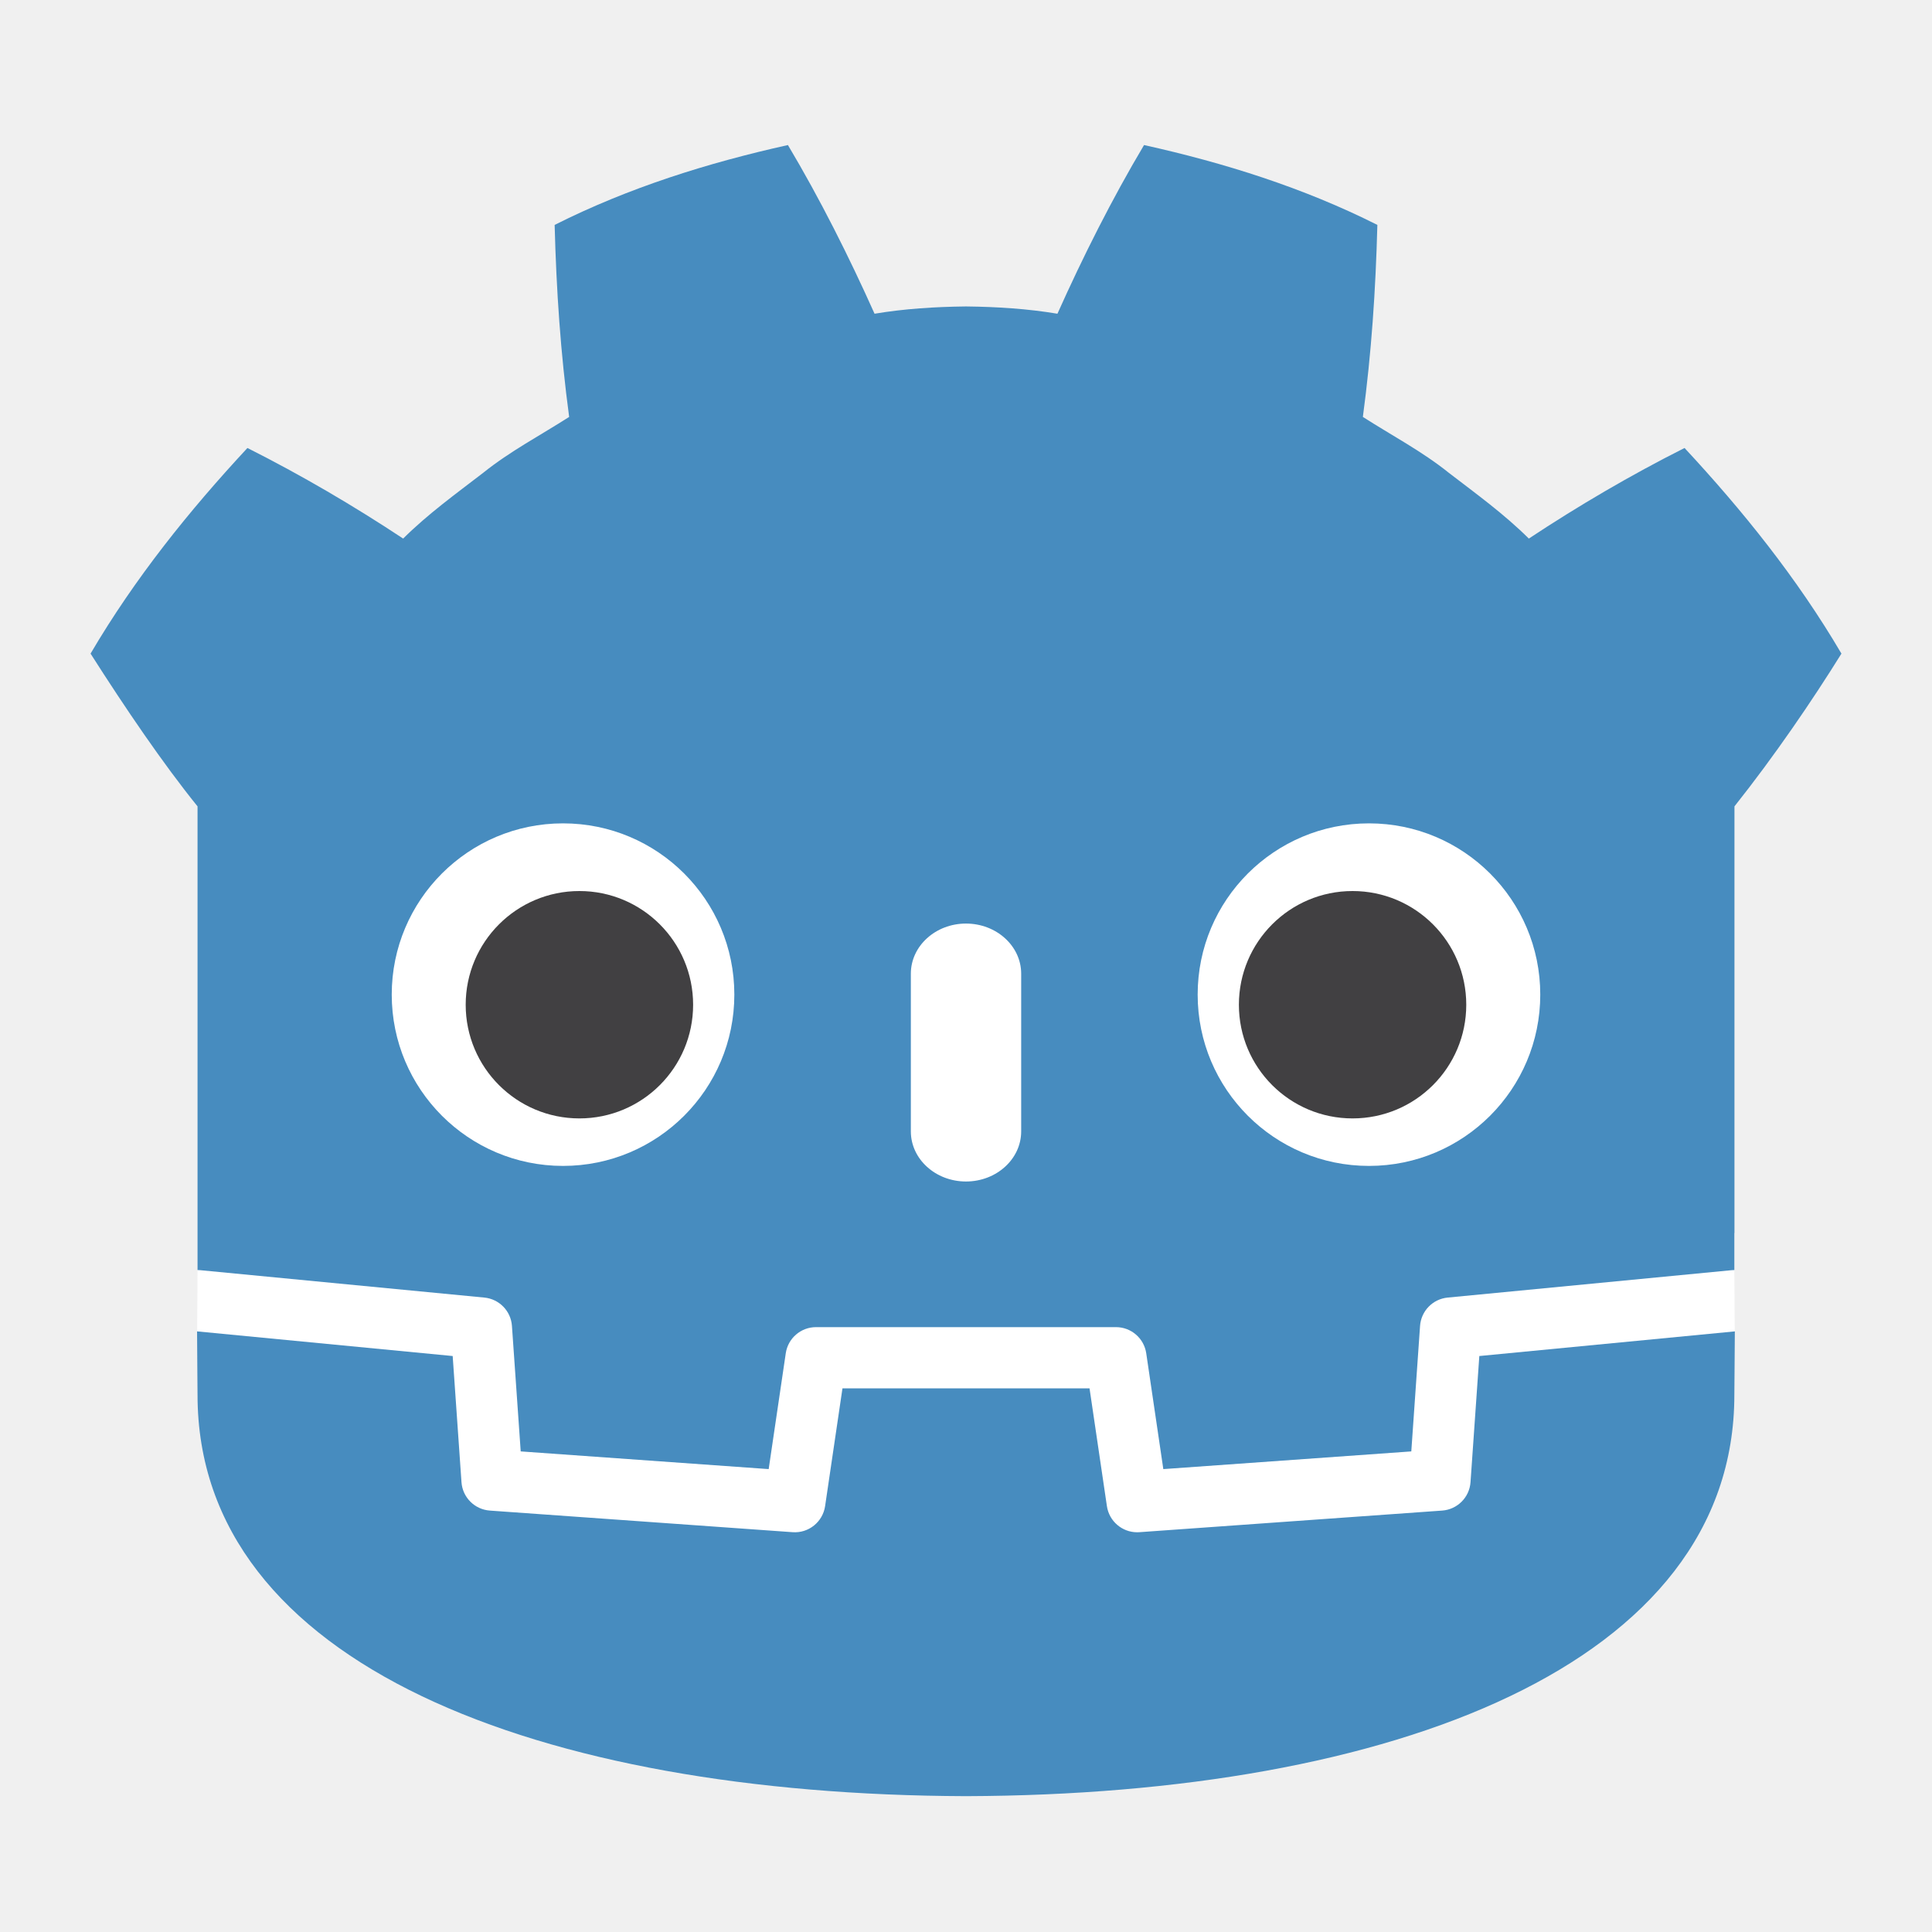
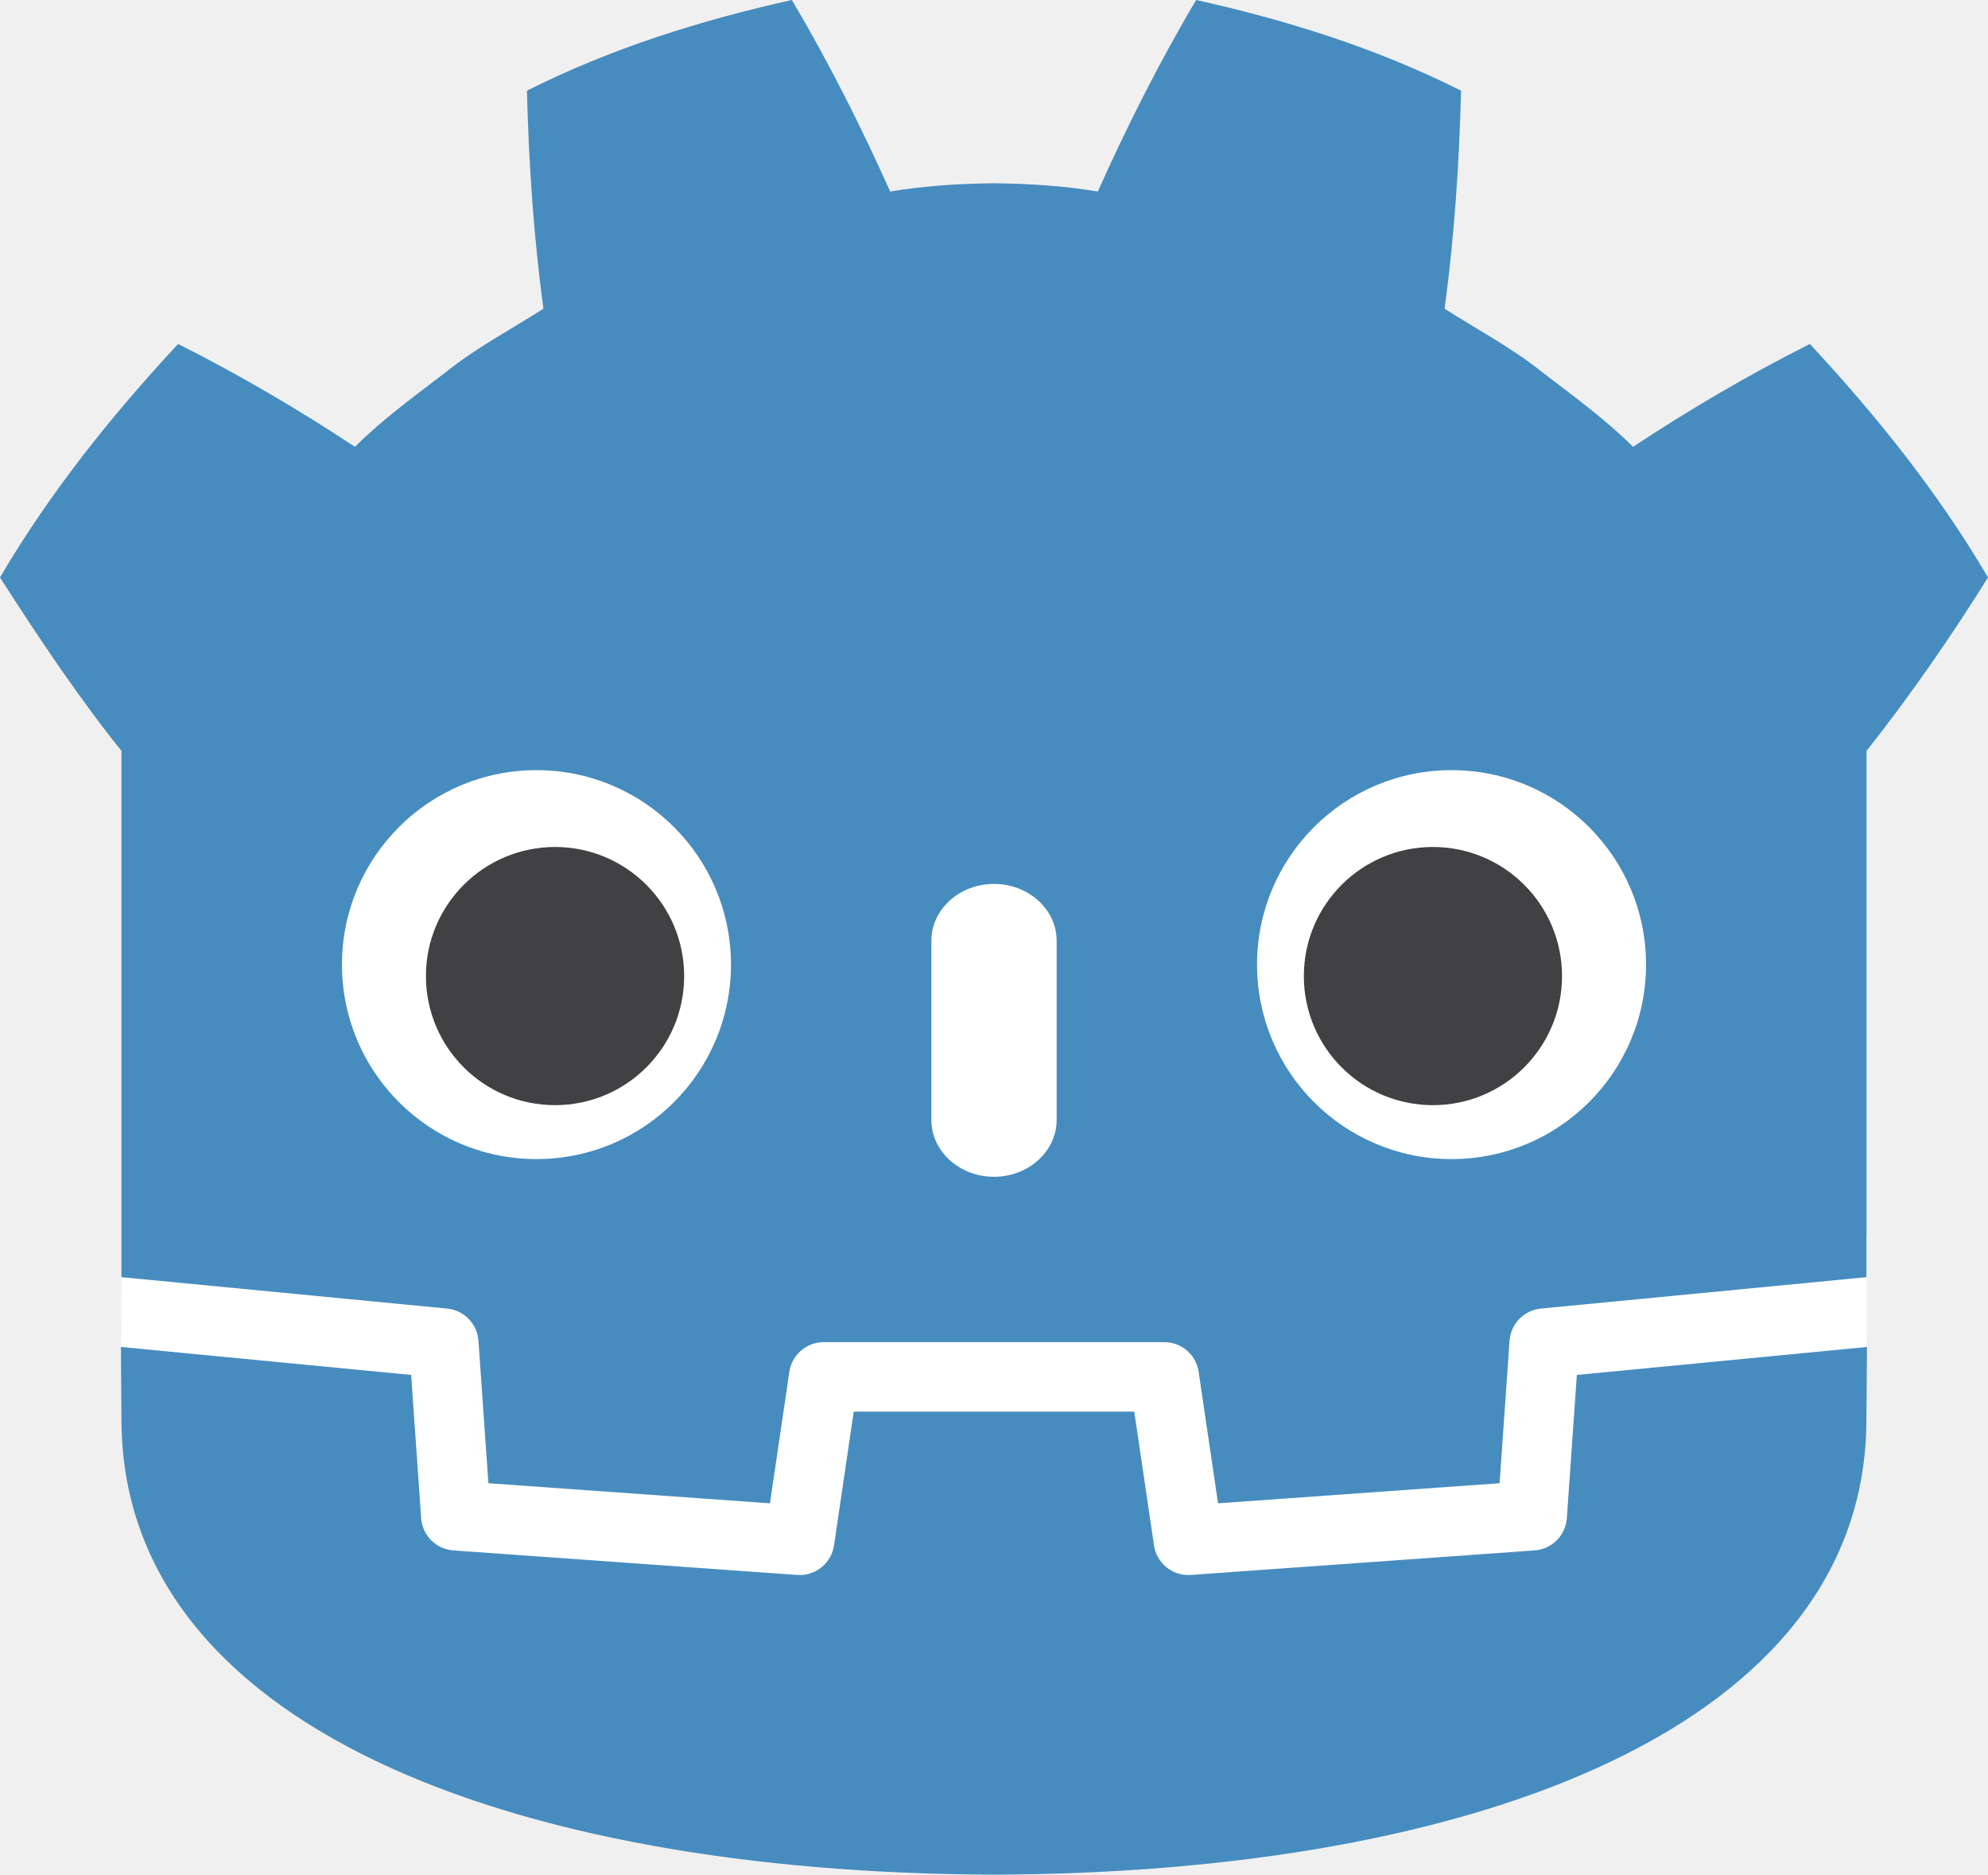
- <svg xmlns="http://www.w3.org/2000/svg" height="1024" width="1024">
-   <path d="m0 0s-.325 1.994-.515 1.976l-36.182-3.491c-2.879-.278-5.115-2.574-5.317-5.459l-.994-14.247-27.992-1.997-1.904 12.912c-.424 2.872-2.932 5.037-5.835 5.037h-38.188c-2.902 0-5.41-2.165-5.834-5.037l-1.905-12.912-27.992 1.997-.994 14.247c-.202 2.886-2.438 5.182-5.317 5.46l-36.2 3.49c-.187.018-.324-1.978-.511-1.978l-.049-7.83 30.658-4.944 1.004-14.374c.203-2.91 2.551-5.263 5.463-5.472l38.551-2.75c.146-.01.29-.016.434-.016 2.897 0 5.401 2.166 5.825 5.038l1.959 13.286h28.005l1.959-13.286c.423-2.871 2.93-5.037 5.831-5.037.142 0 .284.005.423.015l38.556 2.75c2.911.209 5.26 2.562 5.463 5.472l1.003 14.374 30.645 4.966z" fill="#fff" transform="matrix(4.162611 0 0 -4.162611 919.2406 673.1521)" />
-   <path d="m0 0v-47.514-6.035-5.492c.108-.001.216-.005.323-.015l36.196-3.49c1.896-.183 3.382-1.709 3.514-3.609l1.116-15.978 31.574-2.253 2.175 14.747c.282 1.912 1.922 3.329 3.856 3.329h38.188c1.933 0 3.573-1.417 3.855-3.329l2.175-14.747 31.575 2.253 1.115 15.978c.133 1.9 1.618 3.425 3.514 3.609l36.182 3.49c.107.01.214.014.322.015v4.711l.015.005v54.325c5.097 6.416 9.923 13.494 13.621 19.449-5.651 9.62-12.575 18.217-19.976 26.182-6.864-3.455-13.531-7.369-19.828-11.534-3.151 3.132-6.7 5.694-10.186 8.372-3.425 2.751-7.285 4.768-10.946 7.118 1.09 8.117 1.629 16.108 1.846 24.448-9.446 4.754-19.519 7.906-29.708 10.17-4.068-6.837-7.788-14.241-11.028-21.479-3.842.642-7.702.88-11.567.926v.006c-.027 0-.052-.006-.075-.006-.024 0-.049.006-.073.006v-.006c-3.872-.046-7.729-.284-11.572-.926-3.238 7.238-6.956 14.642-11.03 21.479-10.184-2.264-20.258-5.416-29.703-10.17.216-8.34.755-16.331 1.848-24.448-3.668-2.35-7.523-4.367-10.949-7.118-3.481-2.678-7.036-5.24-10.188-8.372-6.297 4.165-12.962 8.079-19.828 11.534-7.401-7.965-14.321-16.562-19.974-26.182 4.443-6.974 9.208-13.983 13.621-19.449z" fill="#478cbf" transform="matrix(4.162611 0 0 -4.162611 104.6989 427.3873)" />
-   <path d="m0 0-1.121-16.063c-.135-1.936-1.675-3.477-3.611-3.616l-38.555-2.751c-.094-.007-.188-.01-.281-.01-1.916 0-3.569 1.406-3.852 3.33l-2.211 14.994h-31.459l-2.211-14.994c-.297-2.018-2.101-3.469-4.133-3.32l-38.555 2.751c-1.936.139-3.476 1.68-3.611 3.616l-1.121 16.063-32.547 3.138c.015-3.498.06-7.33.06-8.093 0-34.374 43.605-50.896 97.781-51.086h.066.067c54.176.19 97.766 16.712 97.766 51.086 0 .777.047 4.593.063 8.093z" fill="#478cbf" transform="matrix(4.162611 0 0 -4.162611 784.0714 718.7231)" />
-   <path d="m0 0c0-12.052-9.765-21.815-21.813-21.815-12.042 0-21.81 9.763-21.81 21.815 0 12.044 9.768 21.802 21.81 21.802 12.048 0 21.813-9.758 21.813-21.802" fill="#fff" transform="matrix(4.162611 0 0 -4.162611 389.2148 527.1513)" />
-   <path d="m0 0c0-7.994-6.479-14.473-14.479-14.473-7.996 0-14.479 6.479-14.479 14.473s6.483 14.479 14.479 14.479c8 0 14.479-6.485 14.479-14.479" fill="#414042" transform="matrix(4.162611 0 0 -4.162611 367.3669 532.5371)" />
-   <path d="m0 0c-3.878 0-7.021 2.858-7.021 6.381v20.081c0 3.52 3.143 6.381 7.021 6.381s7.028-2.861 7.028-6.381v-20.081c0-3.523-3.15-6.381-7.028-6.381" fill="#fff" transform="matrix(4.162611 0 0 -4.162611 511.9934 626.2198)" />
-   <path d="m0 0c0-12.052 9.765-21.815 21.815-21.815 12.041 0 21.808 9.763 21.808 21.815 0 12.044-9.767 21.802-21.808 21.802-12.05 0-21.815-9.758-21.815-21.802" fill="#fff" transform="matrix(4.162611 0 0 -4.162611 634.7871 527.1513)" />
-   <path d="m0 0c0-7.994 6.477-14.473 14.471-14.473 8.002 0 14.479 6.479 14.479 14.473s-6.477 14.479-14.479 14.479c-7.994 0-14.471-6.485-14.471-14.479" fill="#414042" transform="matrix(4.162611 0 0 -4.162611 656.6406 532.5371)" />
+ <svg xmlns="http://www.w3.org/2000/svg" height="241.414" width="256" version="1.1" id="svg18">
+   <defs id="defs22" />
+   <g id="g847" transform="matrix(0.2758621,0,0,0.2758621,-13.24138,-21.20674)">
+     <path d="m 0,0 c 0,0 -0.325,1.994 -0.515,1.976 l -36.182,-3.491 c -2.879,-0.278 -5.115,-2.574 -5.317,-5.459 l -0.994,-14.247 -27.992,-1.997 -1.904,12.912 c -0.424,2.872 -2.932,5.037 -5.835,5.037 h -38.188 c -2.902,0 -5.41,-2.165 -5.834,-5.037 l -1.905,-12.912 -27.992,1.997 -0.994,14.247 c -0.202,2.886 -2.438,5.182 -5.317,5.46 l -36.2,3.49 c -0.187,0.018 -0.324,-1.978 -0.511,-1.978 l -0.049,-7.83 30.658,-4.944 1.004,-14.374 c 0.203,-2.91 2.551,-5.263 5.463,-5.472 l 38.551,-2.75 c 0.146,-0.01 0.29,-0.016 0.434,-0.016 2.897,0 5.401,2.166 5.825,5.038 l 1.959,13.286 h 28.005 l 1.959,-13.286 c 0.423,-2.871 2.93,-5.037 5.831,-5.037 0.142,0 0.284,0.005 0.423,0.015 l 38.556,2.75 c 2.911,0.209 5.26,2.562 5.463,5.472 l 1.003,14.374 30.645,4.966 z" fill="#ffffff" transform="matrix(4.162611,0,0,-4.162611,919.2406,673.1521)" id="path2" />
+     <path d="m 0,0 v -47.514 -6.035 -5.492 c 0.108,-0.001 0.216,-0.005 0.323,-0.015 l 36.196,-3.49 c 1.896,-0.183 3.382,-1.709 3.514,-3.609 l 1.116,-15.978 31.574,-2.253 2.175,14.747 c 0.282,1.912 1.922,3.329 3.856,3.329 h 38.188 c 1.933,0 3.573,-1.417 3.855,-3.329 l 2.175,-14.747 31.575,2.253 1.115,15.978 c 0.133,1.9 1.618,3.425 3.514,3.609 l 36.182,3.49 c 0.107,0.01 0.214,0.014 0.322,0.015 v 4.711 l 0.015,0.005 V 0 c 5.097,6.416 9.923,13.494 13.621,19.449 -5.651,9.62 -12.575,18.217 -19.976,26.182 -6.864,-3.455 -13.531,-7.369 -19.828,-11.534 -3.151,3.132 -6.7,5.694 -10.186,8.372 -3.425,2.751 -7.285,4.768 -10.946,7.118 1.09,8.117 1.629,16.108 1.846,24.448 -9.446,4.754 -19.519,7.906 -29.708,10.17 -4.068,-6.837 -7.788,-14.241 -11.028,-21.479 -3.842,0.642 -7.702,0.88 -11.567,0.926 v 0.006 c -0.027,0 -0.052,-0.006 -0.075,-0.006 -0.024,0 -0.049,0.006 -0.073,0.006 V 63.652 C 93.903,63.606 90.046,63.368 86.203,62.726 82.965,69.964 79.247,77.368 75.173,84.205 64.989,81.941 54.915,78.789 45.47,74.035 45.686,65.695 46.225,57.704 47.318,49.587 43.65,47.237 39.795,45.22 36.369,42.469 32.888,39.791 29.333,37.229 26.181,34.097 19.884,38.262 13.219,42.176 6.353,45.631 -1.048,37.666 -7.968,29.069 -13.621,19.449 -9.178,12.475 -4.413,5.466 0,0 Z" fill="#478cbf" transform="matrix(4.162611,0,0,-4.162611,104.6989,427.3872)" id="path4" />
+     <path d="m 0,0 -1.121,-16.063 c -0.135,-1.936 -1.675,-3.477 -3.611,-3.616 l -38.555,-2.751 c -0.094,-0.007 -0.188,-0.01 -0.281,-0.01 -1.916,0 -3.569,1.406 -3.852,3.33 l -2.211,14.994 H -81.09 l -2.211,-14.994 c -0.297,-2.018 -2.101,-3.469 -4.133,-3.32 l -38.555,2.751 c -1.936,0.139 -3.476,1.68 -3.611,3.616 L -130.721,0 -163.268,3.138 c 0.015,-3.498 0.06,-7.33 0.06,-8.093 0,-34.374 43.605,-50.896 97.781,-51.086 h 0.066 0.067 c 54.176,0.19 97.766,16.712 97.766,51.086 0,0.777 0.047,4.593 0.063,8.093 z" fill="#478cbf" transform="matrix(4.162611,0,0,-4.162611,784.0714,718.7231)" id="path6" />
+     <path d="m 0,0 c 0,-12.052 -9.765,-21.815 -21.813,-21.815 -12.042,0 -21.81,9.763 -21.81,21.815 0,12.044 9.768,21.802 21.81,21.802 C -9.765,21.802 0,12.044 0,0" fill="#ffffff" transform="matrix(4.162611,0,0,-4.162611,389.2148,527.1513)" id="path8" />
+     <path d="m 0,0 c 0,-7.994 -6.479,-14.473 -14.479,-14.473 -7.996,0 -14.479,6.479 -14.479,14.473 0,7.994 6.483,14.479 14.479,14.479 C -6.479,14.479 0,7.994 0,0" fill="#414042" transform="matrix(4.162611,0,0,-4.162611,367.3669,532.5371)" id="path10" />
+     <path d="m 0,0 c -3.878,0 -7.021,2.858 -7.021,6.381 v 20.081 c 0,3.52 3.143,6.381 7.021,6.381 3.878,0 7.028,-2.861 7.028,-6.381 V 6.381 C 7.028,2.858 3.878,0 0,0" fill="#ffffff" transform="matrix(4.162611,0,0,-4.162611,511.9934,626.2198)" id="path12" />
+     <path d="m 0,0 c 0,-12.052 9.765,-21.815 21.815,-21.815 12.041,0 21.808,9.763 21.808,21.815 0,12.044 -9.767,21.802 -21.808,21.802 C 9.765,21.802 0,12.044 0,0" fill="#ffffff" transform="matrix(4.162611,0,0,-4.162611,634.7871,527.1513)" id="path14" />
+     <path d="m 0,0 c 0,-7.994 6.477,-14.473 14.471,-14.473 8.002,0 14.479,6.479 14.479,14.473 0,7.994 -6.477,14.479 -14.479,14.479 C 6.477,14.479 0,7.994 0,0" fill="#414042" transform="matrix(4.162611,0,0,-4.162611,656.6406,532.5371)" id="path16" />
+   </g>
</svg>
